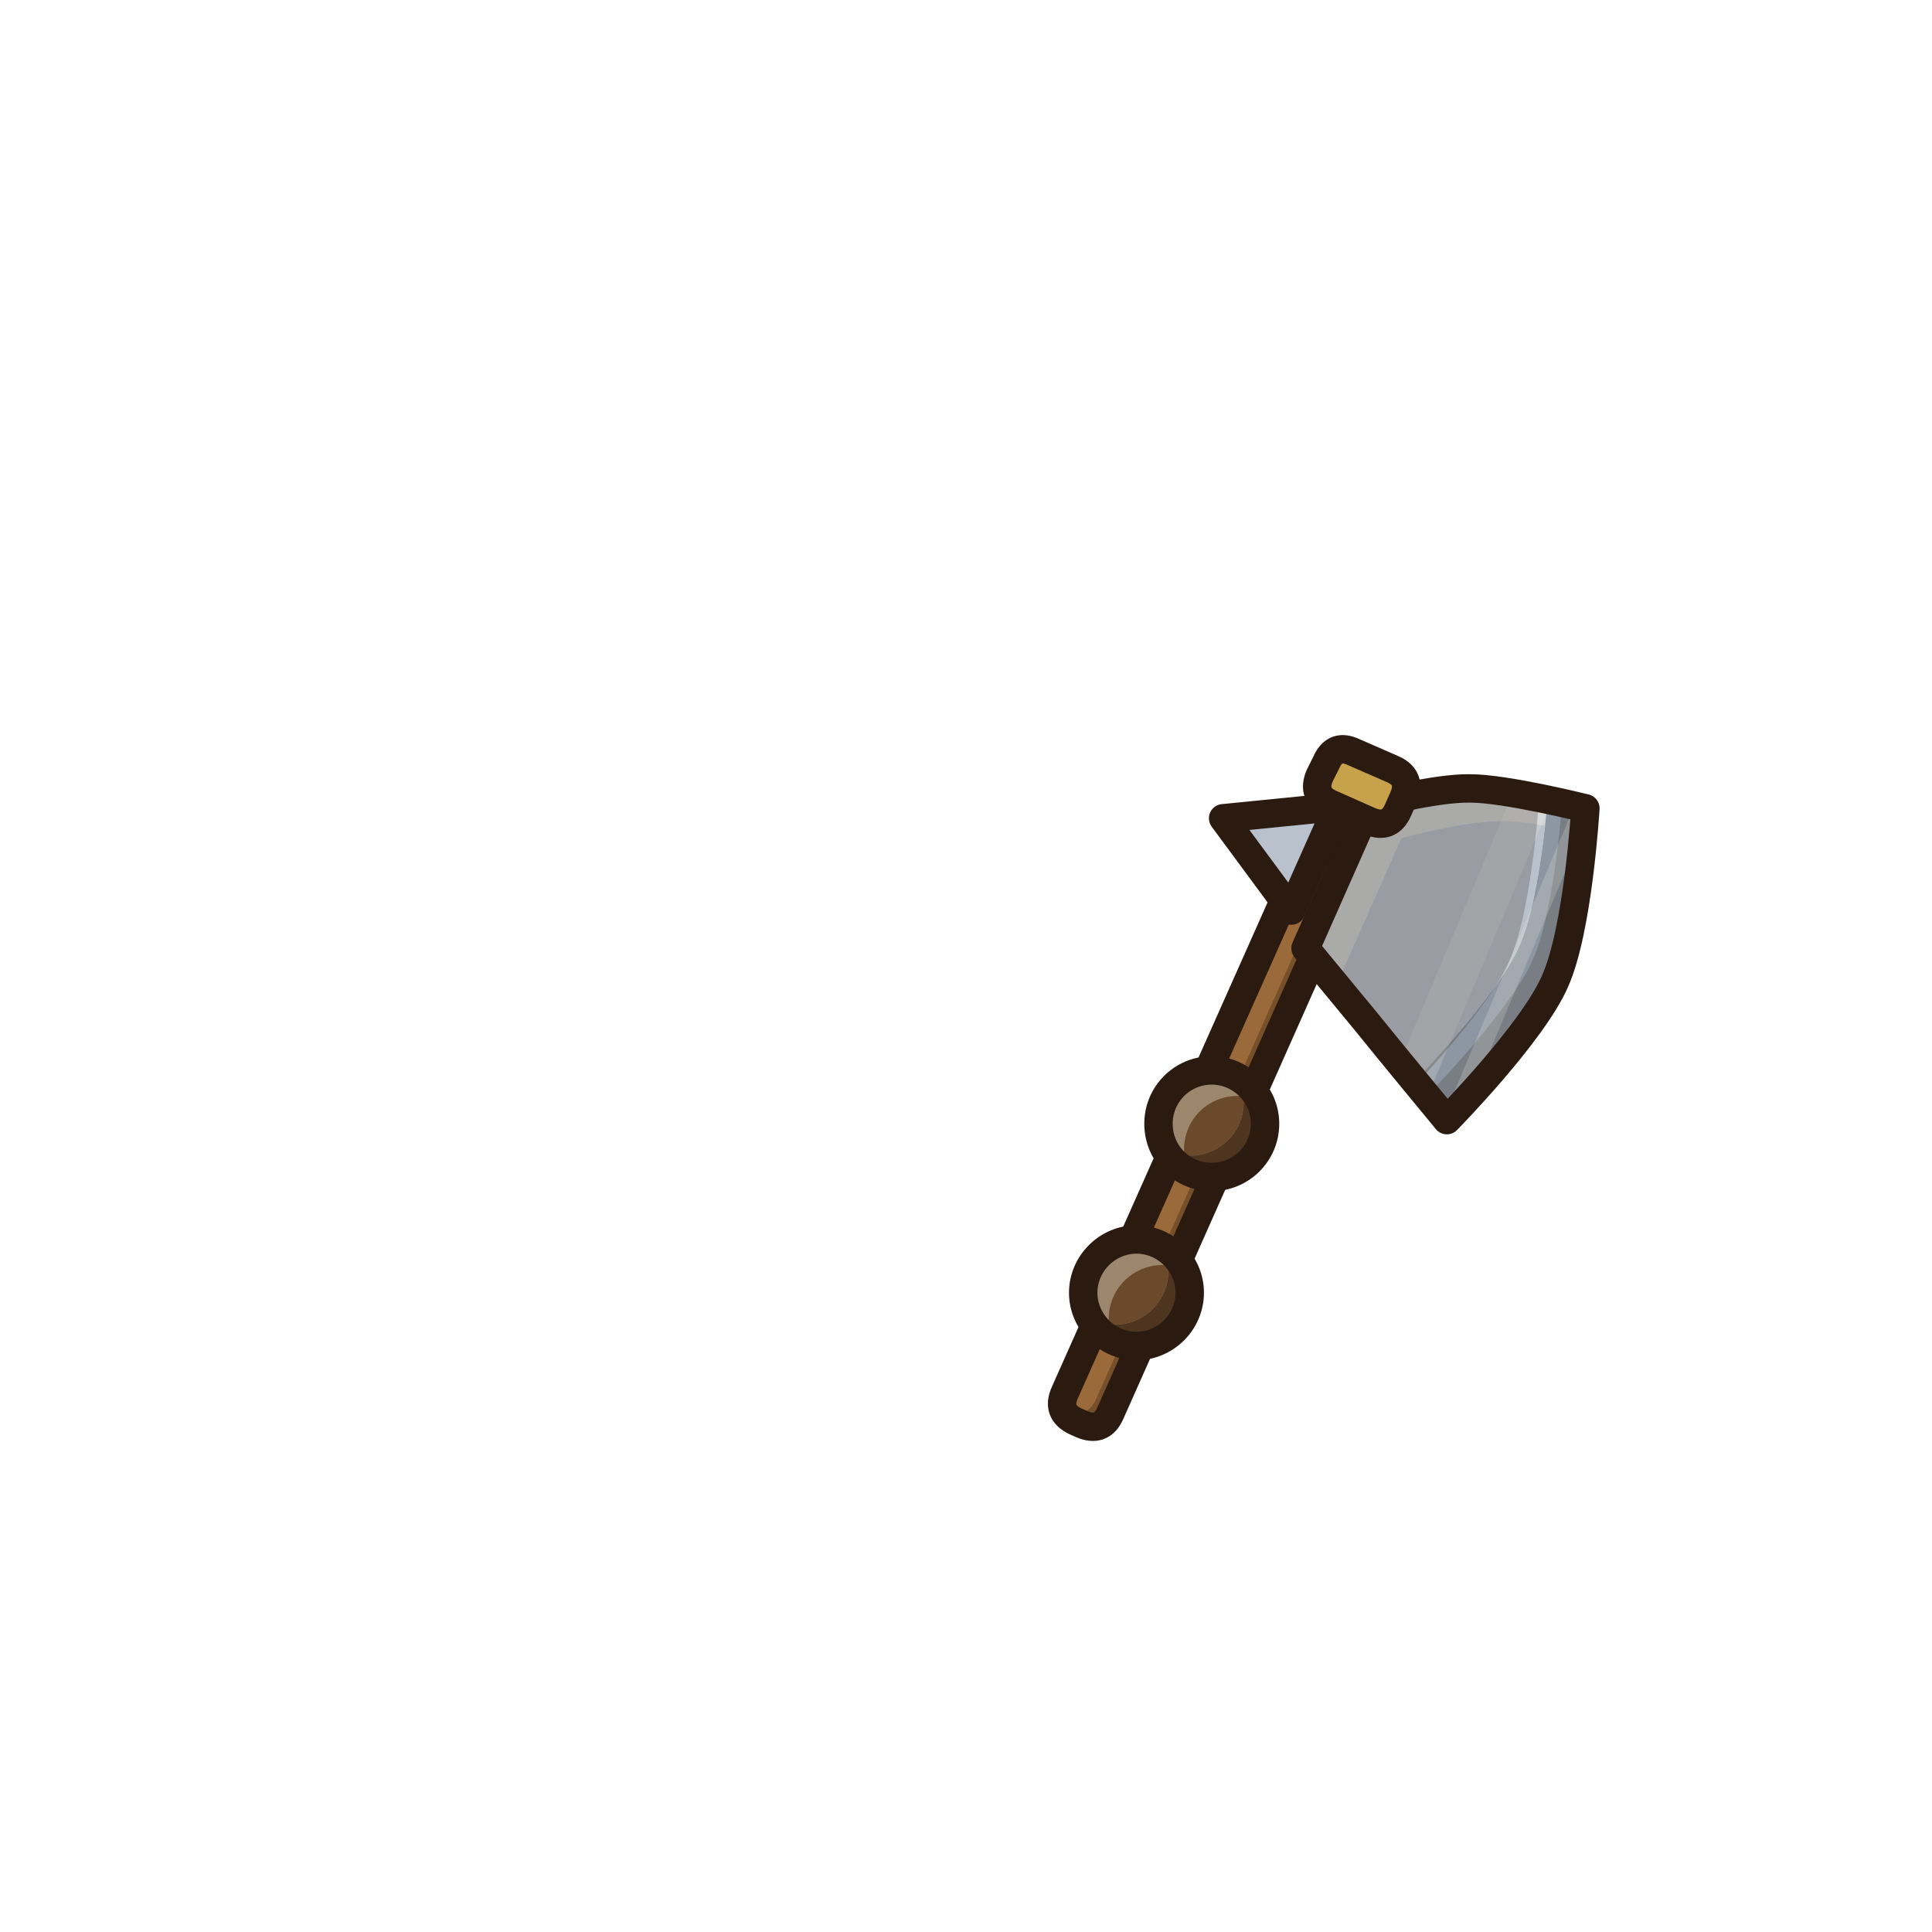
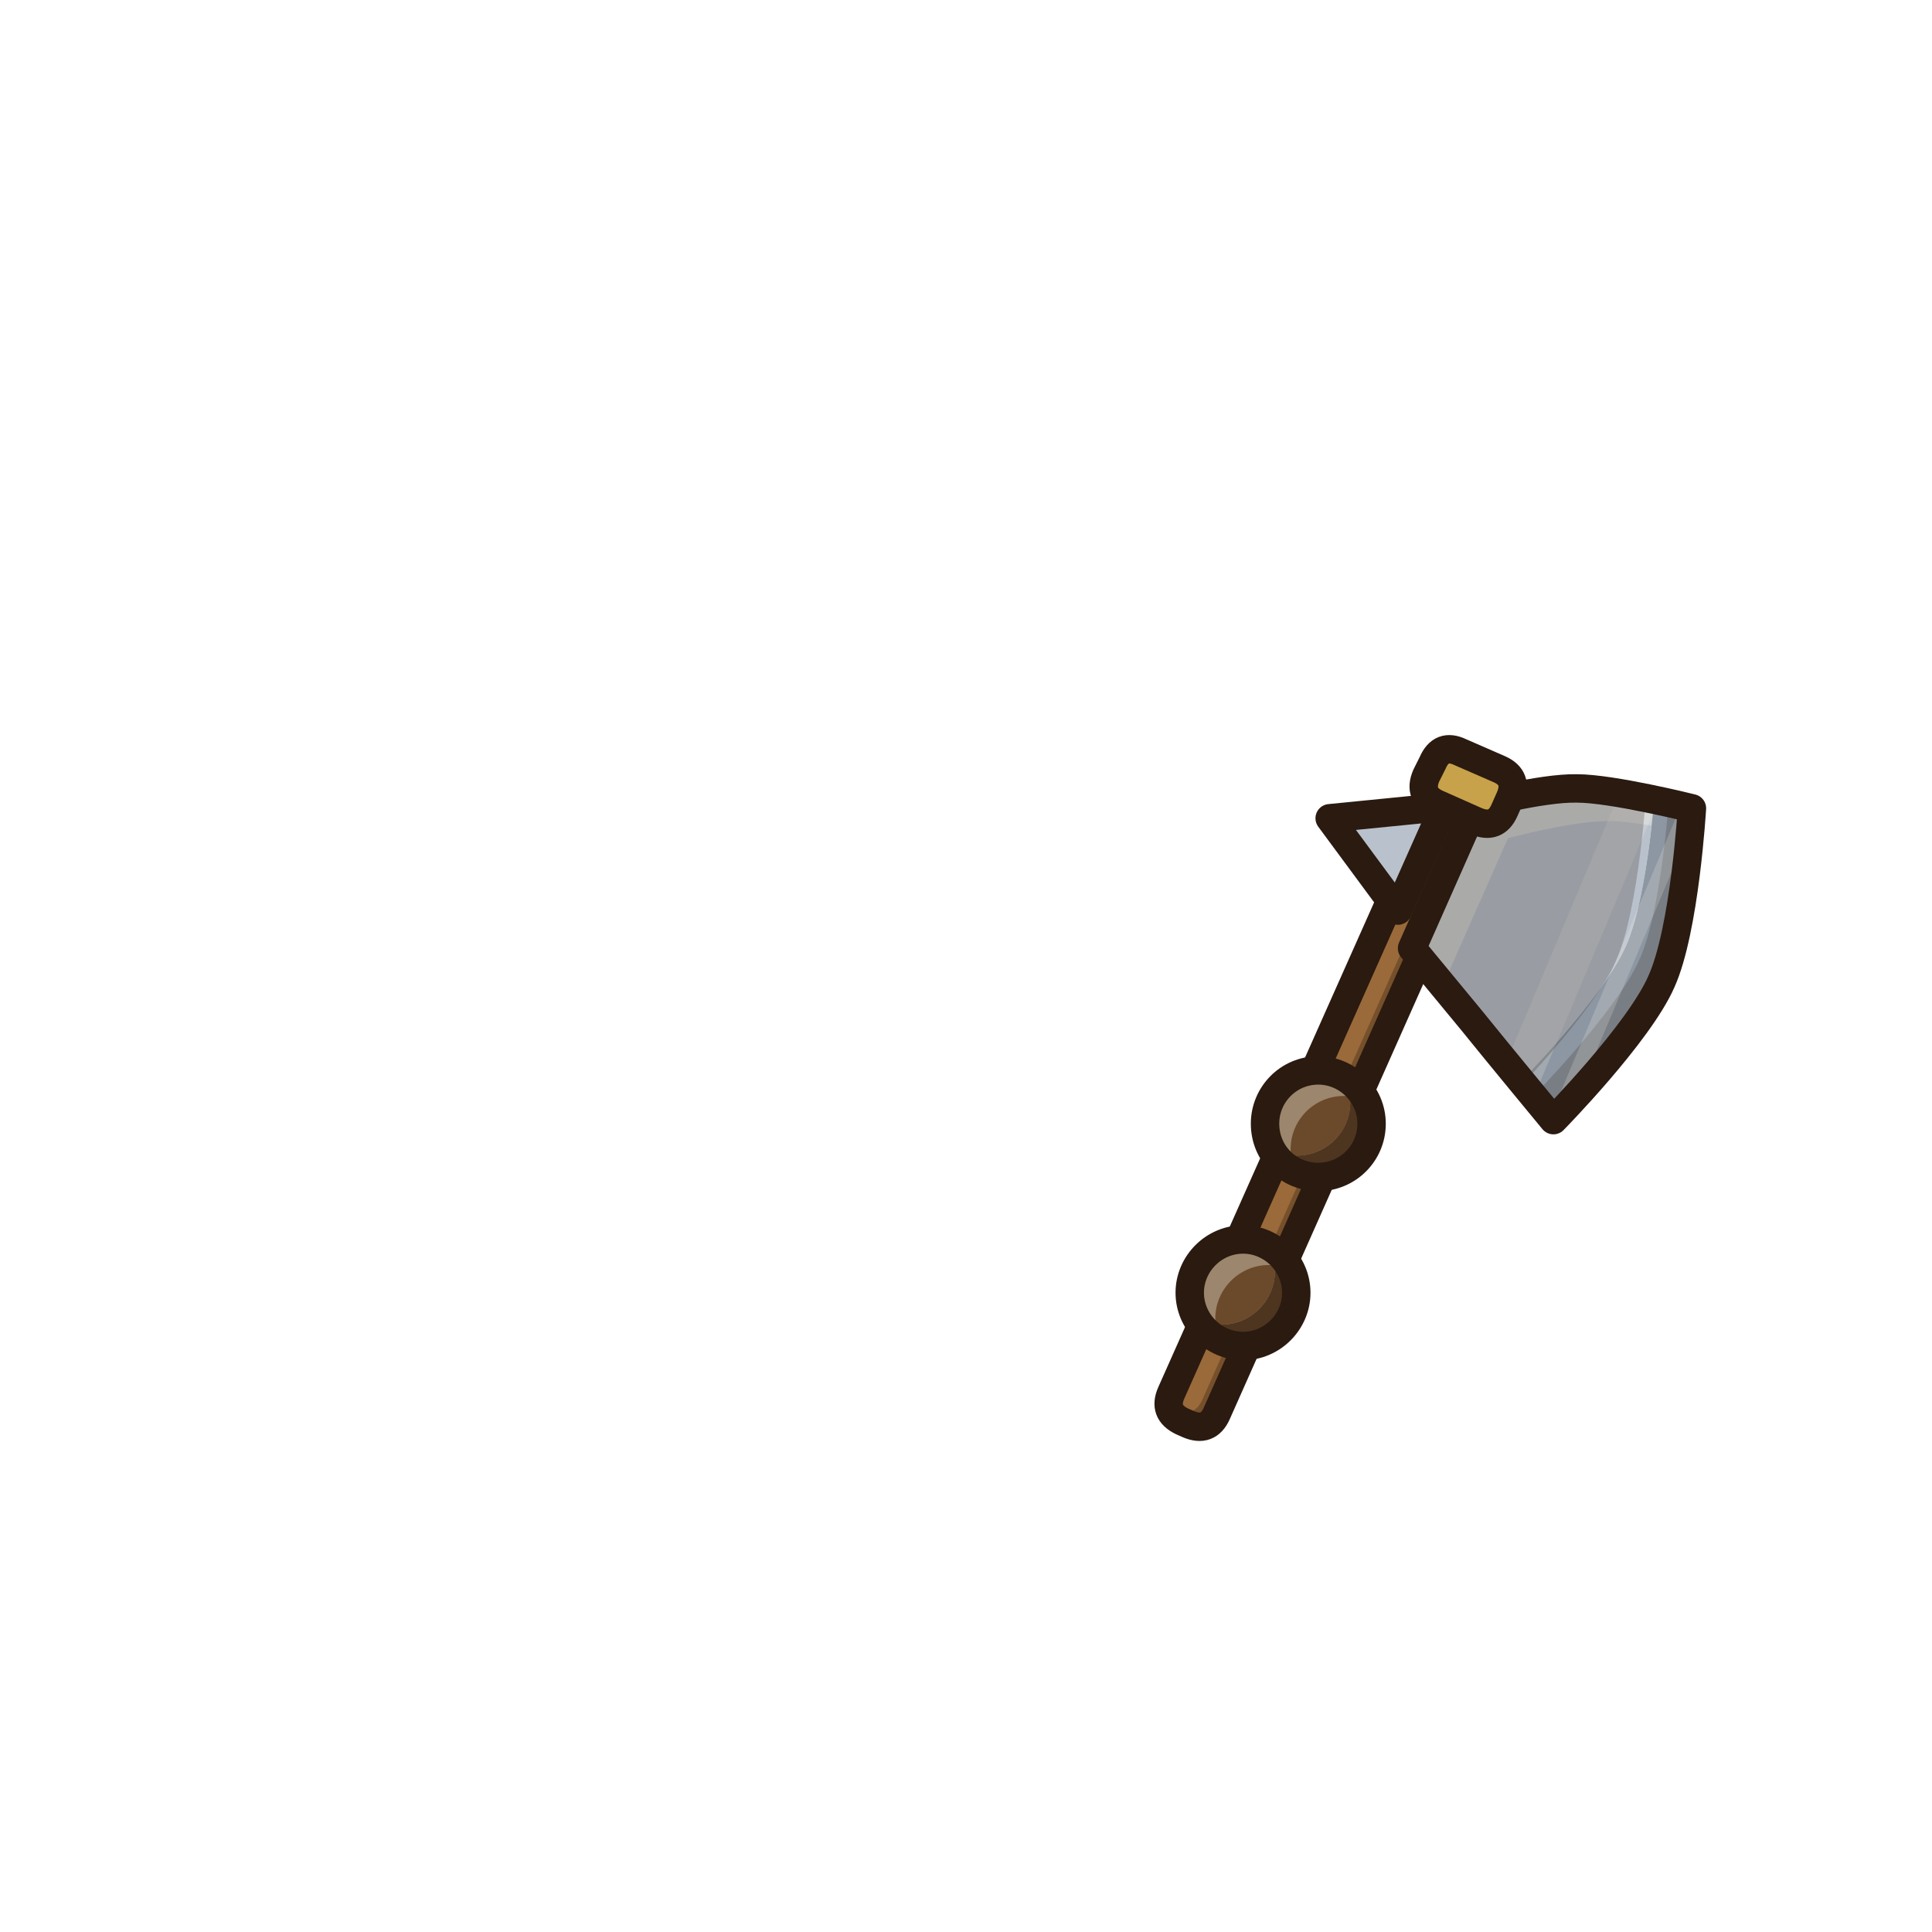
<svg xmlns="http://www.w3.org/2000/svg" id="berserker-axe" width="272" height="272" viewBox="-40 -40 272 272">
  <defs>
-     <path id="berserker-axe-shaft-shape" d="M 151.3 70.5 L 152.2 70.9 Q 154.9 72.2 153.7 74.9 L 116.3 159 Q 115.1 161.7 112.3 160.5 L 111.4 160.1 Q 108.7 158.8 109.9 156.1 L 147.3 72.1 Q 148.5 69.3 151.3 70.5 Z" />
+     <path id="berserker-axe-shaft-shape" d="M 166.3 70.5 L 167.2 70.9 Q 169.9 72.2 168.7 74.9 L 131.3 159 Q 130.1 161.7 127.3 160.5 L 126.4 160.1 Q 123.7 158.8 124.9 156.1 L 162.3 72.1 Q 163.5 69.3 166.3 70.5 Z" />
    <clipPath id="berserker-axe-shaft-clip">
      <use href="#berserker-axe-shaft-shape" />
    </clipPath>
-     <path id="berserker-axe-blade-shape" d="M 152.7 73.4 C 152.7 73.4 161.9 70.9 167 71 C 172 71 183.2 73.8 183.2 73.8 C 183.2 73.8 182.2 90.9 178.9 98.2 C 175.7 105.5 163.7 117.7 163.7 117.7 C 163.7 117.7 155.6 107.9 152.3 103.8 C 149 99.8 143.8 93.5 143.8 93.5 L 152.7 73.4 Z" />
+     <path id="berserker-axe-blade-shape" d="M 167.7 73.4 C 167.7 73.4 176.9 70.9 182 71 C 187 71 198.2 73.8 198.2 73.8 C 198.2 73.8 197.2 90.9 193.9 98.2 C 190.7 105.5 178.7 117.7 178.7 117.7 C 178.7 117.7 170.6 107.9 167.3 103.8 C 164 99.8 158.8 93.5 158.8 93.5 L 167.7 73.4 Z" />
    <clipPath id="berserker-axe-blade-clip">
      <use href="#berserker-axe-blade-shape" />
    </clipPath>
    <clipPath id="berserker-axe-blade-lit-clip">
      <use href="#berserker-axe-blade-shape" transform="translate(-5 -5)" />
    </clipPath>
-     <path id="berserker-axe-spike-shape" d="M 148.3 73.6 L 132.2 75.2 L 141.8 88.2 Z" />
-     <path id="berserker-axe-cap-shape" d="M 150.6 65.9 L 156.1 68.3 Q 158.8 69.5 157.6 72.3 L 156.8 74.1 Q 155.6 76.8 152.8 75.6 L 147.4 73.2 Q 144.6 72 145.8 69.2 L 146.7 67.4 Q 147.9 64.6 150.6 65.9 Z" />
-     <path id="berserker-axe-hand-upper-shape" d="M 138.1 118.2 C 138.1 122.4 134.7 125.7 130.6 125.7 C 126.4 125.7 123.1 122.4 123.1 118.2 C 123.1 114.1 126.4 110.7 130.6 110.7 C 134.7 110.7 138.1 114.1 138.1 118.2 Z" />
+     <path id="berserker-axe-spike-shape" d="M 163.3 73.6 L 147.2 75.2 L 156.8 88.2 Z" />
+     <path id="berserker-axe-cap-shape" d="M 165.6 65.9 L 171.1 68.3 Q 173.8 69.5 172.6 72.3 L 171.8 74.1 Q 170.6 76.8 167.8 75.6 L 162.4 73.2 Q 159.6 72 160.8 69.2 L 161.7 67.4 Q 162.9 64.6 165.6 65.9 Z" />
+     <path id="berserker-axe-hand-upper-shape" d="M 153.1 118.2 C 153.1 122.4 149.7 125.7 145.6 125.7 C 141.4 125.7 138.1 122.4 138.1 118.2 C 138.1 114.1 141.4 110.7 145.6 110.7 C 149.7 110.7 153.1 114.1 153.1 118.2 Z" />
    <clipPath id="berserker-axe-hand-upper-clip">
      <use href="#berserker-axe-hand-upper-shape" />
    </clipPath>
    <clipPath id="berserker-axe-hand-upper-lit-clip">
      <use href="#berserker-axe-hand-upper-shape" transform="translate(-3 -3)" />
    </clipPath>
-     <path id="berserker-axe-hand-shape" d="M 127.5 142 C 127.5 146.1 124.1 149.5 120 149.5 C 115.9 149.5 112.5 146.1 112.5 142 C 112.5 137.9 115.9 134.5 120 134.5 C 124.1 134.5 127.5 137.9 127.5 142 Z" />
+     <path id="berserker-axe-hand-shape" d="M 142.5 142 C 142.5 146.1 139.1 149.5 135 149.5 C 130.9 149.5 127.5 146.1 127.5 142 C 127.5 137.9 130.9 134.5 135 134.5 C 139.1 134.5 142.5 137.9 142.5 142 Z" />
    <clipPath id="berserker-axe-hand-clip">
      <use href="#berserker-axe-hand-shape" />
    </clipPath>
    <clipPath id="berserker-axe-hand-lit-clip">
      <use href="#berserker-axe-hand-shape" transform="translate(-3 -3)" />
    </clipPath>
  </defs>
  <g id="berserker-axe-shaft">
    <use id="berserker-axe-shaft-shade" href="#berserker-axe-shaft-shape" fill="#75502b" />
    <g clip-path="url(#berserker-axe-shaft-clip)">
      <use id="berserker-axe-shaft-fill" href="#berserker-axe-shaft-shape" transform="translate(-2 -2)" fill="#9a6a3a" />
    </g>
    <use id="berserker-axe-shaft-line" href="#berserker-axe-shaft-shape" fill="none" stroke="#2a1a10" stroke-width="4" stroke-linecap="round" stroke-linejoin="round" />
  </g>
  <g id="berserker-axe-blade">
    <use id="berserker-axe-blade-shade" href="#berserker-axe-blade-shape" fill="#8d97a3" />
    <g clip-path="url(#berserker-axe-blade-clip)">
      <use id="berserker-axe-blade-deep" href="#berserker-axe-blade-shape" fill="#2a1a10" opacity="0.2" />
      <use id="berserker-axe-blade-shade-over" href="#berserker-axe-blade-shape" transform="translate(-3.1 -3.1)" fill="#8d97a3" />
      <use id="berserker-axe-blade-fill" href="#berserker-axe-blade-shape" transform="translate(-5 -5)" fill="#b9c2cc" />
      <g clip-path="url(#berserker-axe-blade-lit-clip)">
        <use id="berserker-axe-blade-lit" href="#berserker-axe-blade-shape" transform="translate(-5 -5)" fill="#f4f1e4" opacity="0.36" />
        <use id="berserker-axe-blade-fill-over" href="#berserker-axe-blade-shape" transform="translate(4.6 4.6)" fill="#b9c2cc" />
      </g>
-       <path id="berserker-axe-blade-sheen" d="M173.32 70.89 L179.23 70.89 L159.58 117.66 L153.67 117.66 Z M182.73 70.89 L185.33 70.89 L165.68 117.66 L163.08 117.66 Z" fill="#f4f1e4" opacity="0.2" />
-       <path id="berserker-axe-cheek" d="M 146.3 70.5 C 146.3 70.5 155.5 68 160.6 68.1 C 165.6 68.2 176.8 71 176.8 71 C 176.8 71 175.8 88 172.5 95.3 C 169.3 102.6 157.3 114.8 157.3 114.8 C 157.3 114.8 149.2 105 145.9 101 C 142.6 97 137.4 90.6 137.4 90.6 L 146.3 70.5 Z" fill="#2a1a10" opacity="0.22" />
+       <path id="berserker-axe-blade-sheen" d="M188.32 70.89 L194.23 70.89 L174.58 117.66 L168.67 117.66 Z M197.73 70.89 L200.33 70.89 L180.68 117.66 L178.08 117.66 Z" fill="#f4f1e4" opacity="0.2" />
+       <path id="berserker-axe-cheek" d="M 161.3 70.5 C 161.3 70.5 170.5 68 175.6 68.1 C 180.6 68.2 191.8 71 191.8 71 C 191.8 71 190.8 88 187.5 95.3 C 184.3 102.6 172.3 114.8 172.3 114.8 C 172.3 114.8 164.2 105 160.9 101 C 157.6 97 152.4 90.6 152.4 90.6 L 161.3 70.5 Z" fill="#2a1a10" opacity="0.22" />
    </g>
    <use id="berserker-axe-blade-line" href="#berserker-axe-blade-shape" fill="none" stroke="#2a1a10" stroke-width="4" stroke-linecap="round" stroke-linejoin="round" />
  </g>
  <g id="berserker-axe-spike">
    <use id="berserker-axe-spike-fill" href="#berserker-axe-spike-shape" fill="#b9c2cc" />
    <use id="berserker-axe-spike-line" href="#berserker-axe-spike-shape" fill="none" stroke="#2a1a10" stroke-width="4" stroke-linecap="round" stroke-linejoin="round" />
  </g>
  <g id="berserker-axe-cap">
    <use id="berserker-axe-cap-fill" href="#berserker-axe-cap-shape" fill="#c8a24a" />
    <use id="berserker-axe-cap-line" href="#berserker-axe-cap-shape" fill="none" stroke="#2a1a10" stroke-width="4" stroke-linecap="round" stroke-linejoin="round" />
  </g>
  <g id="berserker-axe-hand-upper">
    <use id="berserker-axe-hand-upper-shade" href="#berserker-axe-hand-upper-shape" fill="#4e3520" />
    <g clip-path="url(#berserker-axe-hand-upper-clip)">
      <use id="berserker-axe-hand-upper-fill" href="#berserker-axe-hand-upper-shape" transform="translate(-3 -3)" fill="#6b4a2b" />
      <g clip-path="url(#berserker-axe-hand-upper-lit-clip)">
        <use id="berserker-axe-hand-upper-lit" href="#berserker-axe-hand-upper-shape" transform="translate(-3 -3)" fill="#f4f1e4" opacity="0.36" />
        <use id="berserker-axe-hand-upper-fill-over" href="#berserker-axe-hand-upper-shape" transform="translate(3.6 3.6)" fill="#6b4a2b" />
      </g>
    </g>
    <use id="berserker-axe-hand-upper-line" href="#berserker-axe-hand-upper-shape" fill="none" stroke="#2a1a10" stroke-width="4" stroke-linecap="round" stroke-linejoin="round" />
  </g>
  <g id="berserker-axe-hand">
    <use id="berserker-axe-hand-shade" href="#berserker-axe-hand-shape" fill="#4e3520" />
    <g clip-path="url(#berserker-axe-hand-clip)">
      <use id="berserker-axe-hand-fill" href="#berserker-axe-hand-shape" transform="translate(-3 -3)" fill="#6b4a2b" />
      <g clip-path="url(#berserker-axe-hand-lit-clip)">
        <use id="berserker-axe-hand-lit" href="#berserker-axe-hand-shape" transform="translate(-3 -3)" fill="#f4f1e4" opacity="0.36" />
        <use id="berserker-axe-hand-fill-over" href="#berserker-axe-hand-shape" transform="translate(3.6 3.6)" fill="#6b4a2b" />
      </g>
    </g>
    <use id="berserker-axe-hand-line" href="#berserker-axe-hand-shape" fill="none" stroke="#2a1a10" stroke-width="4" stroke-linecap="round" stroke-linejoin="round" />
  </g>
</svg>
